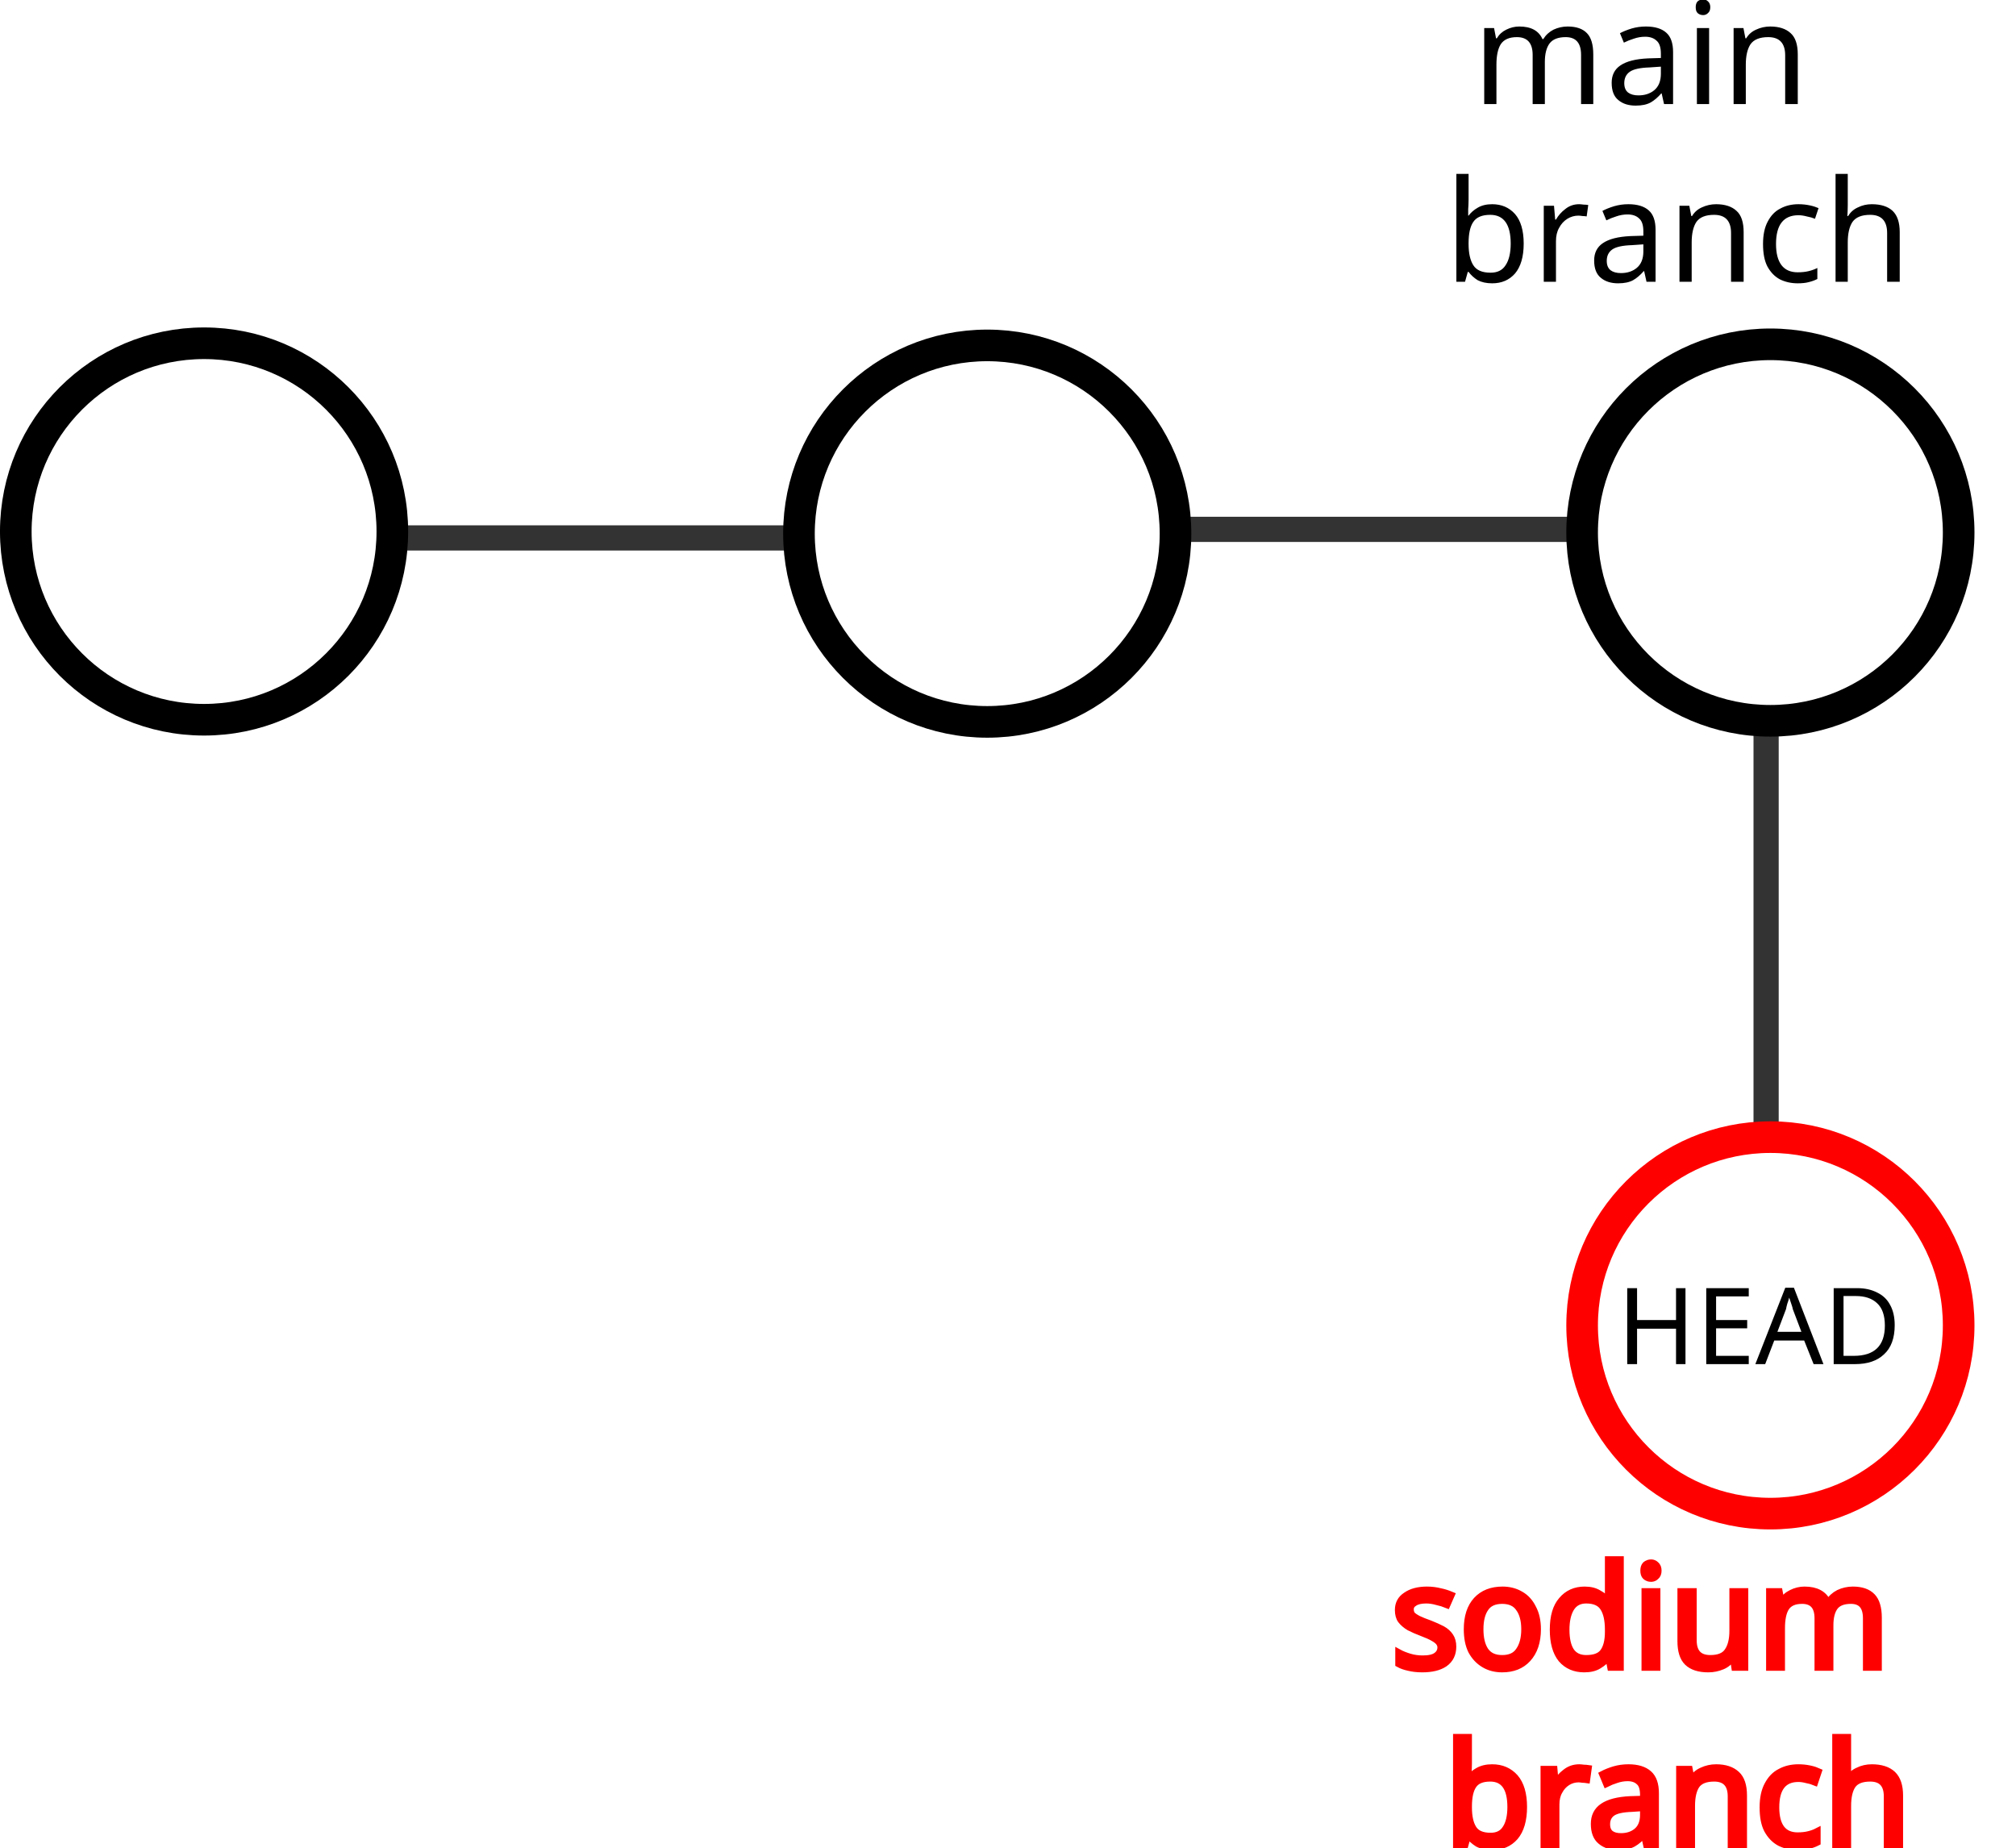
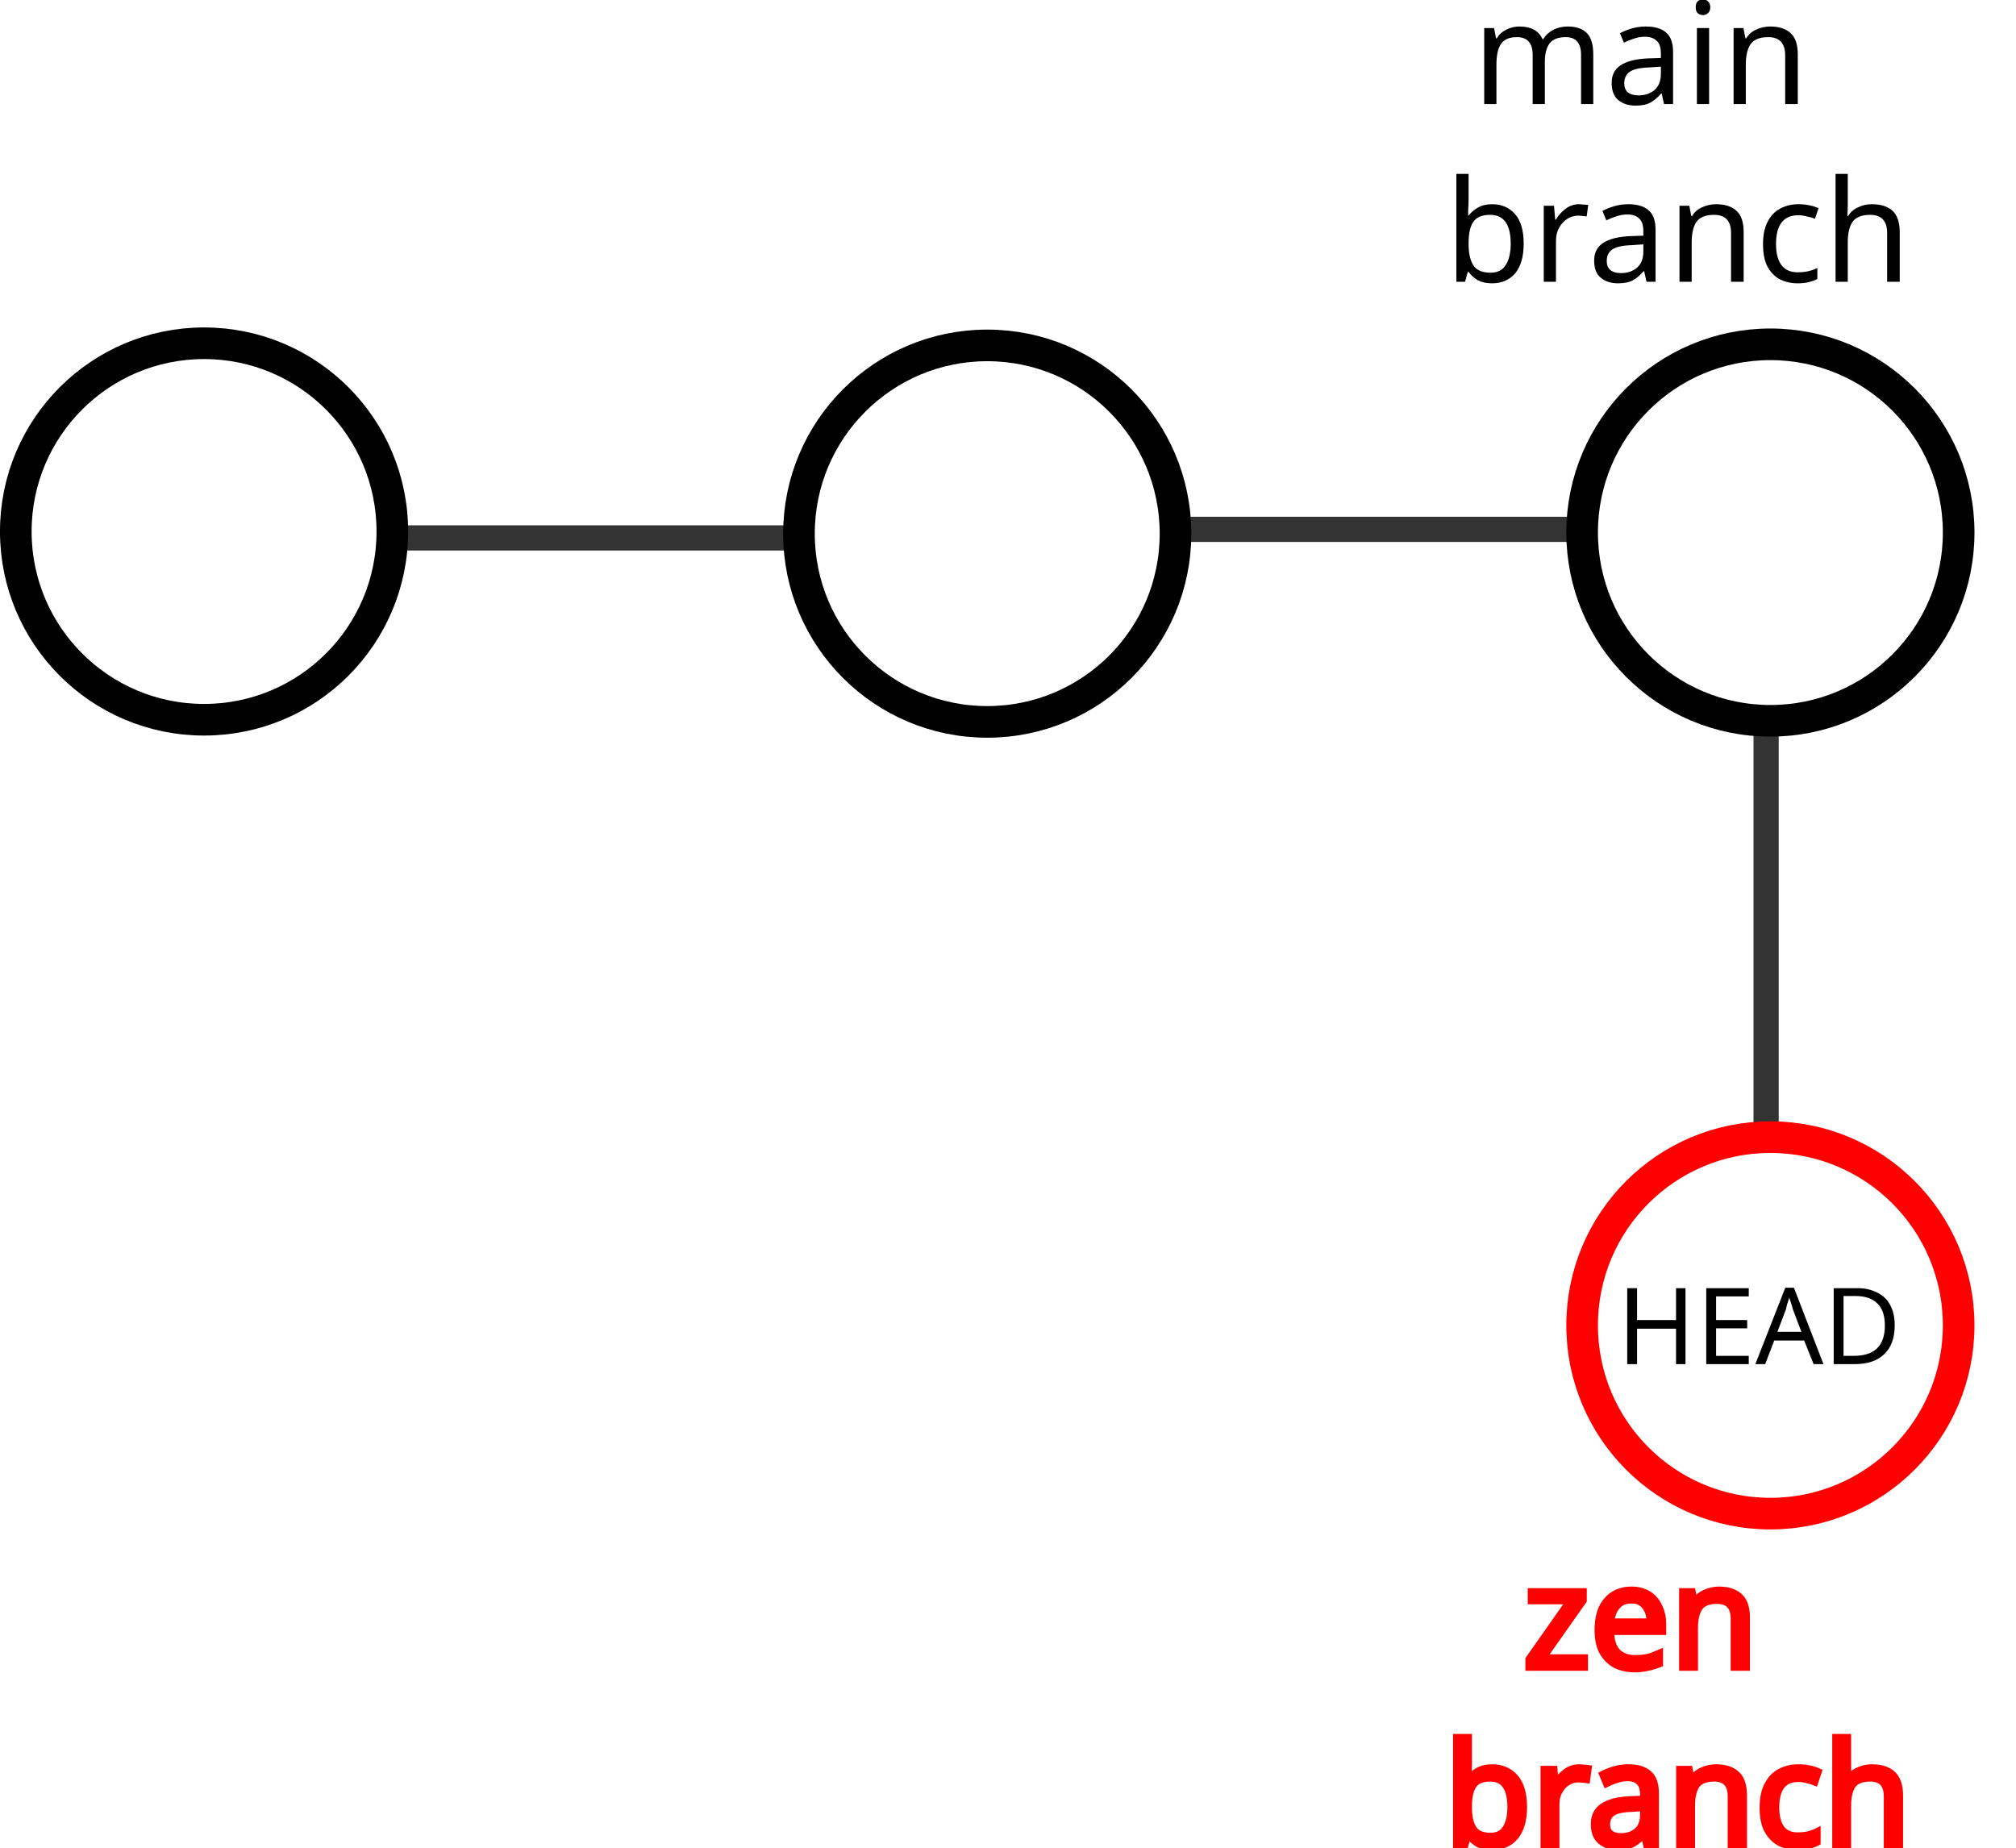
<svg xmlns="http://www.w3.org/2000/svg" width="80.021mm" height="73.337mm" viewBox="0 0 80.021 73.337" version="1.1" id="svg5">
  <defs id="defs2" />
  <g id="layer1" transform="translate(-20.90292,-11.51813)">
    <path style="fill:#333333;stroke:#333333;stroke-width:1;stroke-linecap:butt;stroke-linejoin:miter;stroke-miterlimit:4;stroke-dasharray:none;stroke-opacity:1" d="M 36.572,32.873 H 52.732" id="path1194" />
    <path style="fill:#333333;stroke:#333333;stroke-width:1;stroke-linecap:butt;stroke-linejoin:miter;stroke-miterlimit:4;stroke-dasharray:none;stroke-opacity:1" d="M 67.786,32.533 H 83.946" id="path1194-9" />
    <path style="fill:#333333;stroke:#333333;stroke-width:1;stroke-linecap:butt;stroke-linejoin:miter;stroke-miterlimit:4;stroke-dasharray:none;stroke-opacity:1" d="M 91.005,56.437 V 40.277" id="path1194-9-8" />
  </g>
  <g id="layer2">
    <ellipse style="fill:none;fill-opacity:0.405;stroke:#000000;stroke-width:1.255;stroke-linejoin:round;stroke-miterlimit:4;stroke-dasharray:none;stroke-opacity:1" id="path1008" cx="29.003" cy="32.618" rx="7.473" ry="7.473" transform="translate(-20.90292,-11.51813)" />
    <ellipse style="fill:none;fill-opacity:0.405;stroke:#000000;stroke-width:1.255;stroke-linejoin:round;stroke-miterlimit:4;stroke-dasharray:none;stroke-opacity:1" id="path1008-3" cx="60.089" cy="32.703" rx="7.473" ry="7.473" transform="translate(-20.90292,-11.51813)" />
    <ellipse style="fill:none;fill-opacity:0.405;stroke:#000000;stroke-width:1.255;stroke-linejoin:round;stroke-miterlimit:4;stroke-dasharray:none;stroke-opacity:1" id="path1008-8" cx="91.175" cy="32.66" rx="7.473" ry="7.473" transform="translate(-20.90292,-11.51813)" />
    <text xml:space="preserve" style="font-style:normal;font-weight:normal;font-size:4.233px;line-height:1.25;font-family:sans-serif;fill:#000000;fill-opacity:1;stroke:none;stroke-width:0.265" x="85.086" y="65.673" id="text3368" transform="translate(-20.90292,-11.51813)">
      <tspan id="tspan3366" style="font-size:4.233px;stroke-width:0.265" x="85.086" y="65.673">HEAD</tspan>
    </text>
    <text xml:space="preserve" style="font-style:normal;font-weight:normal;font-size:5.644px;line-height:1.25;font-family:sans-serif;text-align:center;text-anchor:middle;fill:#000000;fill-opacity:1;stroke:none;stroke-width:0.265" x="91.164" y="15.649" id="text12882" transform="translate(-20.90292,-11.51813)">
      <tspan id="tspan12880" style="font-size:5.644px;text-align:center;text-anchor:middle;stroke-width:0.265" x="91.164" y="15.649">main</tspan>
      <tspan style="font-size:5.644px;text-align:center;text-anchor:middle;stroke-width:0.265" x="91.164" y="22.705" id="tspan12884">branch</tspan>
    </text>
    <ellipse style="fill:none;fill-opacity:0.405;stroke:#ff0000;stroke-width:1.255;stroke-linejoin:round;stroke-miterlimit:4;stroke-dasharray:none;stroke-opacity:1" id="path1008-3-5" cx="-64.134" cy="91.175" rx="7.473" ry="7.473" transform="rotate(-90,-16.21053,4.692397)" />
    <text xml:space="preserve" style="font-style:normal;font-weight:normal;font-size:5.644px;line-height:1.25;font-family:sans-serif;text-align:center;text-anchor:middle;fill:#ff0000;fill-opacity:1;stroke:#ff0000;stroke-width:0.265" x="70.261" y="66.196" id="text12882-7">
-       <tspan style="font-size:5.644px;text-align:center;text-anchor:middle;fill:#ff0000;stroke-width:0.265;stroke:#ff0000" x="70.261" y="66.196" id="tspan16157">sodium</tspan>
-       <tspan style="font-size:5.644px;text-align:center;text-anchor:middle;fill:#ff0000;stroke-width:0.265;stroke:#ff0000" x="70.261" y="73.252" id="tspan12884-4">branch</tspan>
+       <tspan style="font-size:5.644px;text-align:center;text-anchor:middle;fill:#ff0000;stroke:#ff0000;stroke-width:0.265" x="70.261" y="66.196" id="tspan12884-4">zen</tspan>
+       <tspan style="font-size:5.644px;text-align:center;text-anchor:middle;fill:#ff0000;stroke:#ff0000;stroke-width:0.265" x="70.261" y="73.252" id="tspan4119">branch</tspan>
    </text>
  </g>
</svg>
